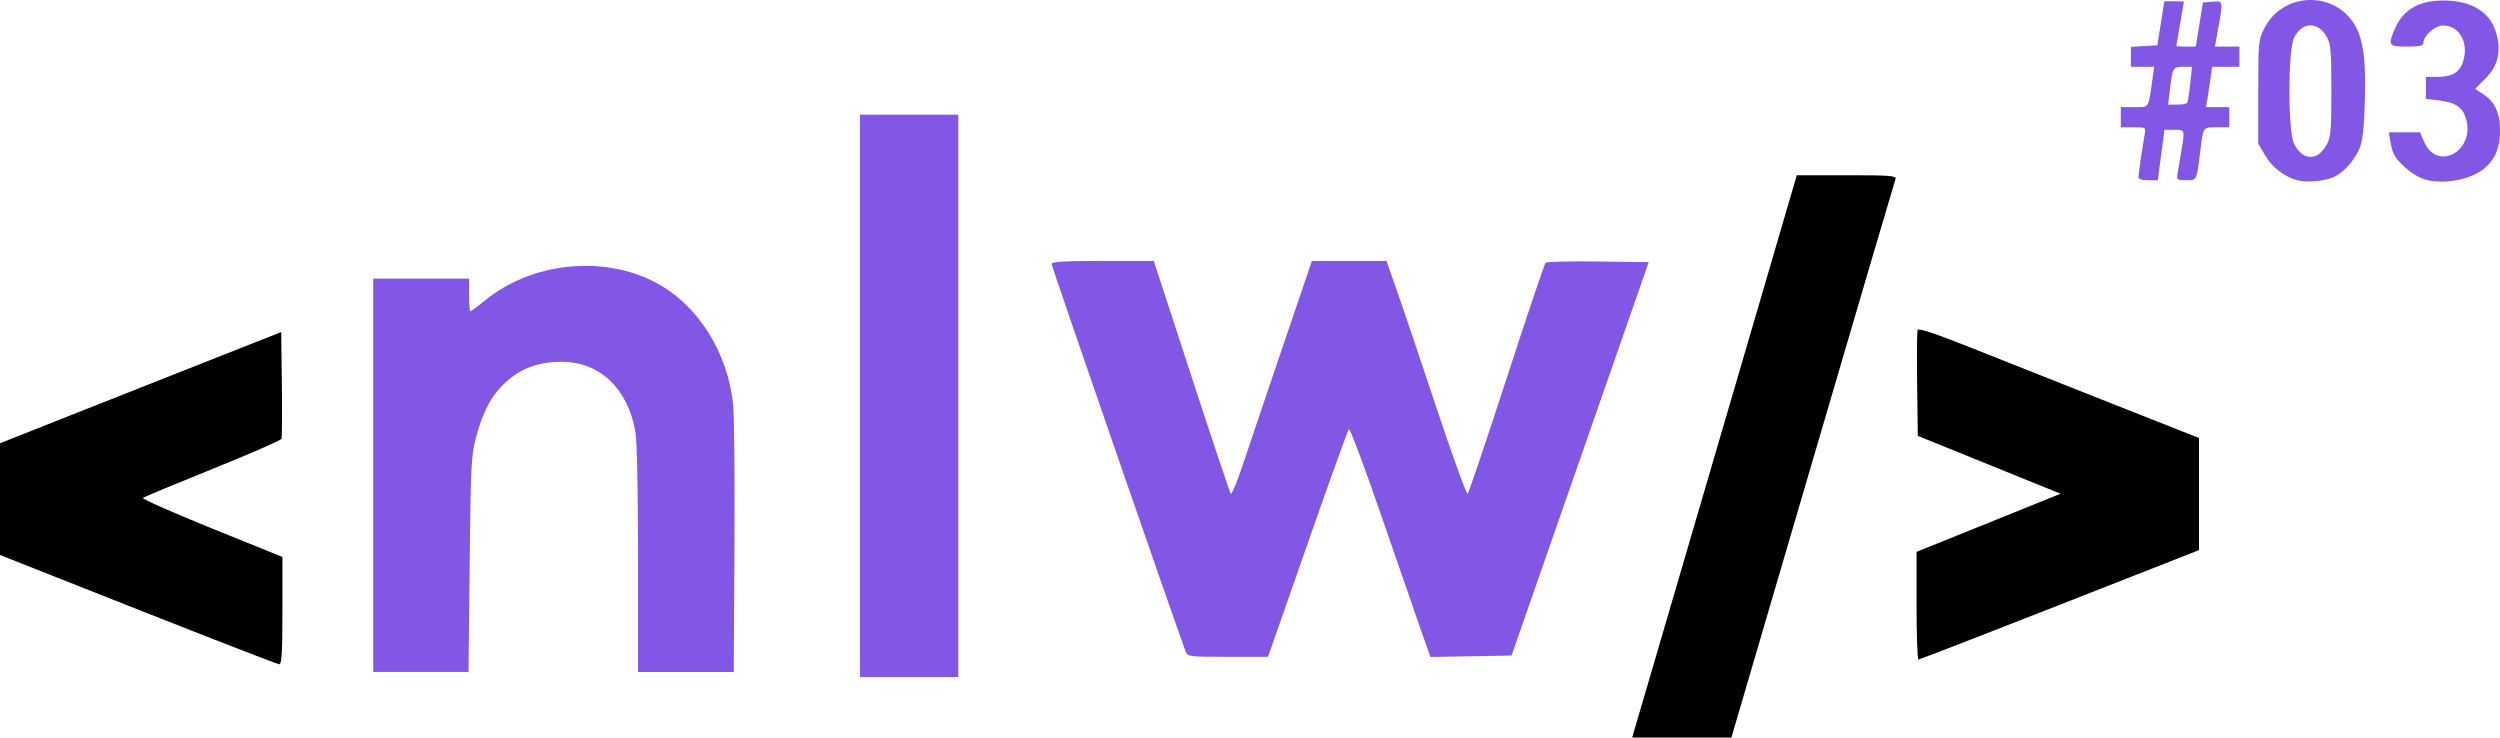
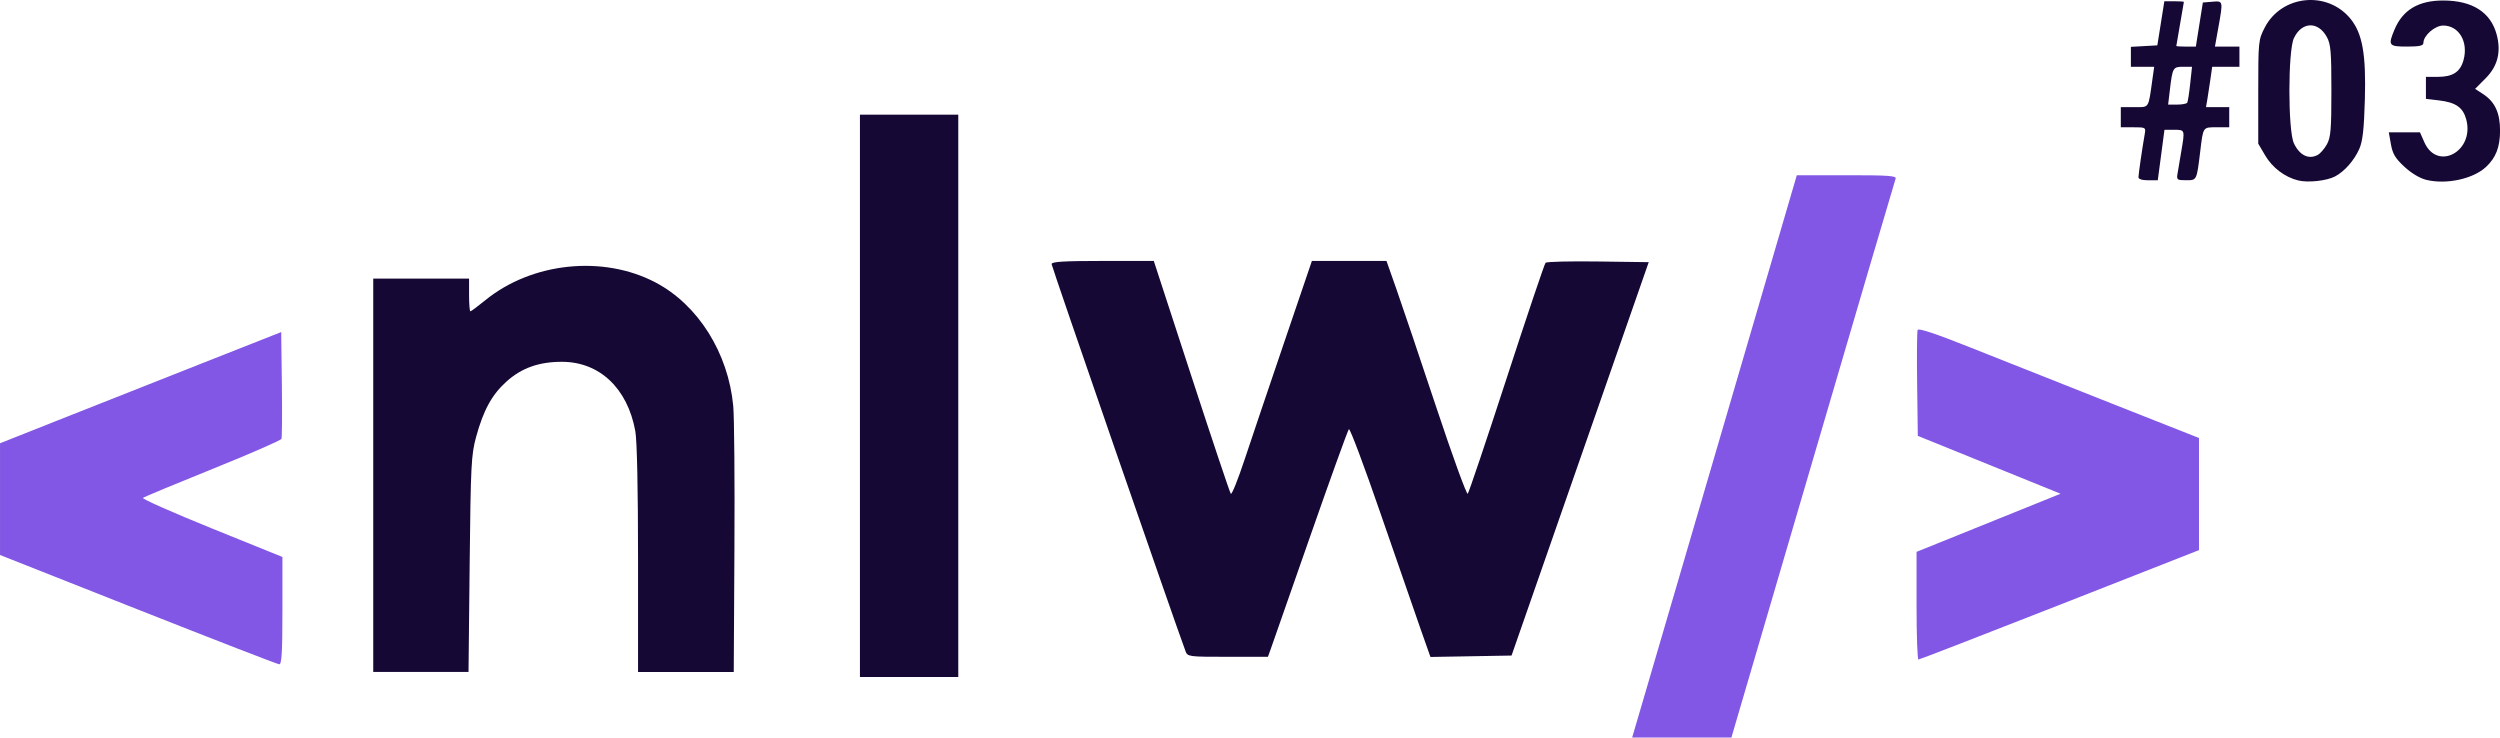
<svg xmlns="http://www.w3.org/2000/svg" id="svg8" version="1.1" viewBox="0 0 63.5 18.734" height="70.804" width="240">
  <defs id="defs2" />
  <g id="layer1">
    <g style="stroke-width:1" transform="matrix(1.000025,0,0,1.000025,-8.901615,-1.492121)" id="g843">
-       <path style="fill:#8257e5;fill-opacity:1;stroke-width:0.265" d="M 30.743,11.547 V 4.405 h 1.249 1.249 V 11.547 18.688 H 31.992 30.743 Z M 18.381,13.564 V 8.568 h 1.217 1.217 v 0.416 c 0,0.229 0.015,0.416 0.033,0.416 0.018,0 0.188,-0.127 0.378,-0.281 1.184,-0.965 2.992,-1.154 4.326,-0.452 1.079,0.567 1.847,1.788 1.973,3.137 0.026,0.281 0.04,1.916 0.03,3.634 l -0.017,3.123 H 26.322 25.107 V 15.69 c 0,-1.789 -0.026,-3.014 -0.07,-3.251 -0.199,-1.086 -0.908,-1.755 -1.861,-1.757 -0.585,-10e-4 -1.027,0.156 -1.41,0.501 -0.371,0.333 -0.587,0.728 -0.773,1.41 -0.123,0.451 -0.136,0.708 -0.163,3.228 l -0.029,2.738 h -1.21 -1.21 z m 20.632,4.468 c -0.287,-0.769 -3.402,-9.774 -3.402,-9.833 0,-0.06 0.315,-0.079 1.298,-0.079 h 1.298 l 0.956,2.93 c 0.526,1.612 0.976,2.955 1,2.984 0.025,0.03 0.182,-0.36 0.349,-0.865 0.168,-0.505 0.621,-1.848 1.008,-2.984 l 0.703,-2.066 h 0.947 0.947 l 0.254,0.721 c 0.14,0.396 0.593,1.739 1.007,2.984 0.414,1.245 0.775,2.239 0.803,2.21 0.028,-0.029 0.473,-1.351 0.989,-2.936 0.516,-1.585 0.961,-2.905 0.988,-2.932 0.027,-0.027 0.628,-0.042 1.335,-0.032 l 1.285,0.017 -1.742,4.996 -1.742,4.996 -1.03,0.018 -1.03,0.018 -0.255,-0.722 c -0.14,-0.397 -0.595,-1.71 -1.011,-2.918 -0.416,-1.208 -0.778,-2.173 -0.806,-2.146 -0.027,0.028 -0.467,1.246 -0.978,2.708 -0.51,1.462 -0.962,2.752 -1.003,2.866 l -0.075,0.208 h -1.02 c -0.999,0 -1.021,-0.003 -1.074,-0.144 z M 67.276,6.076 C 66.933,5.99 66.619,5.752 66.436,5.44 L 66.26,5.141 V 3.827 c 0,-1.284 0.004,-1.322 0.164,-1.633 0.428,-0.832 1.595,-0.949 2.184,-0.219 0.299,0.371 0.393,0.901 0.36,2.043 -0.021,0.751 -0.055,1.057 -0.139,1.251 -0.125,0.29 -0.379,0.58 -0.617,0.704 -0.215,0.113 -0.689,0.164 -0.937,0.102 z m 0.493,-0.648 c 0.068,-0.036 0.174,-0.159 0.236,-0.272 0.096,-0.175 0.113,-0.379 0.113,-1.359 0,-0.989 -0.016,-1.183 -0.115,-1.364 -0.222,-0.407 -0.636,-0.394 -0.837,0.027 -0.153,0.322 -0.153,2.352 2.44e-4,2.674 0.145,0.304 0.375,0.416 0.603,0.294 z m 2.769,0.635 C 70.369,6.023 70.159,5.899 69.976,5.731 69.741,5.514 69.674,5.402 69.63,5.157 l -0.054,-0.304 h 0.396 0.396 l 0.111,0.252 c 0.33,0.747 1.282,0.229 1.064,-0.58 C 71.46,4.22 71.277,4.092 70.848,4.042 L 70.519,4.003 V 3.723 3.444 h 0.306 c 0.376,0 0.566,-0.124 0.649,-0.426 0.128,-0.462 -0.116,-0.877 -0.516,-0.877 -0.212,0 -0.503,0.255 -0.503,0.441 0,0.071 -0.096,0.093 -0.416,0.093 -0.467,0 -0.487,-0.027 -0.318,-0.432 0.21,-0.502 0.613,-0.741 1.246,-0.738 0.735,0.003 1.197,0.299 1.349,0.864 0.118,0.44 0.026,0.806 -0.282,1.113 L 71.768,3.749 71.975,3.884 c 0.299,0.196 0.43,0.483 0.427,0.937 -0.003,0.411 -0.107,0.678 -0.355,0.91 -0.325,0.304 -0.999,0.452 -1.508,0.332 z m -7.32,-0.073 c 4.83e-4,-0.078 0.095,-0.731 0.158,-1.089 0.03,-0.173 0.025,-0.176 -0.288,-0.176 H 62.769 V 4.469 4.213 h 0.345 c 0.386,0 0.351,0.055 0.46,-0.721 l 0.043,-0.304 H 63.321 63.025 V 2.935 2.682 l 0.336,-0.019 0.336,-0.019 0.089,-0.56 0.089,-0.56 h 0.248 c 0.136,0 0.248,0.007 0.248,0.016 -4.4e-5,0.009 -0.043,0.261 -0.096,0.56 -0.053,0.299 -0.096,0.552 -0.096,0.56 -4.4e-5,0.009 0.111,0.016 0.248,0.016 h 0.248 l 0.089,-0.56 0.089,-0.56 0.24,-0.02 c 0.279,-0.023 0.277,-0.031 0.15,0.676 l -0.083,0.464 h 0.311 0.311 v 0.256 0.256 H 65.435 65.09 l -0.043,0.304 C 65.024,3.659 64.988,3.89 64.969,4.005 l -0.036,0.208 h 0.295 0.295 V 4.469 4.725 h -0.319 c -0.354,0 -0.341,-0.019 -0.417,0.608 -0.091,0.748 -0.085,0.737 -0.358,0.737 -0.234,0 -0.246,-0.009 -0.218,-0.176 0.016,-0.097 0.059,-0.347 0.094,-0.556 0.094,-0.553 0.096,-0.549 -0.181,-0.549 h -0.246 l -0.085,0.641 -0.085,0.641 h -0.246 c -0.154,0 -0.246,-0.03 -0.245,-0.08 z M 64.456,4.101 c 0.016,-0.026 0.05,-0.243 0.075,-0.48 L 64.578,3.188 h -0.227 c -0.256,0 -0.269,0.022 -0.336,0.592 L 63.971,4.149 h 0.228 c 0.125,0 0.241,-0.022 0.257,-0.048 z" id="path919" />
-       <path style="fill:#000000;fill-opacity:1;stroke-width:0.265" d="m 50.691,19.089 c 0.184,-0.625 1.124,-3.839 2.091,-7.141 l 1.757,-6.004 1.272,-9.92e-4 c 1.06,-7.12e-4 1.266,0.014 1.238,0.088 -0.019,0.049 -0.965,3.263 -2.102,7.142 L 52.878,20.226 H 51.617 50.357 Z M 12.408,16.976 8.901,15.589 V 14.17 12.751 l 1.553,-0.616 c 0.854,-0.339 2.461,-0.974 3.571,-1.412 l 2.018,-0.796 0.017,1.32 c 0.009,0.726 0.005,1.352 -0.01,1.391 -0.015,0.039 -0.801,0.382 -1.747,0.763 -0.946,0.381 -1.743,0.713 -1.771,0.738 -0.028,0.025 0.757,0.373 1.745,0.773 l 1.797,0.727 v 1.364 c 0,1.05 -0.018,1.364 -0.08,1.362 -0.044,-0.001 -1.658,-0.627 -3.587,-1.39 z M 57.581,16.874 V 15.509 l 1.829,-0.738 1.829,-0.738 -1.813,-0.735 -1.813,-0.735 -0.017,-1.306 c -0.01,-0.719 -0.004,-1.341 0.012,-1.384 0.02,-0.053 0.454,0.092 1.362,0.454 0.733,0.292 2.334,0.927 3.559,1.411 l 2.226,0.879 v 1.424 1.424 l -3.539,1.39 c -1.946,0.764 -3.56,1.389 -3.587,1.389 -0.026,-7.22e-4 -0.048,-0.616 -0.048,-1.367 z" id="path917" />
+       <path style="fill:#160835;fill-opacity:1;stroke-width:0.265" d="M 30.743,11.547 V 4.405 h 1.249 1.249 V 11.547 18.688 H 31.992 30.743 Z M 18.381,13.564 V 8.568 h 1.217 1.217 v 0.416 c 0,0.229 0.015,0.416 0.033,0.416 0.018,0 0.188,-0.127 0.378,-0.281 1.184,-0.965 2.992,-1.154 4.326,-0.452 1.079,0.567 1.847,1.788 1.973,3.137 0.026,0.281 0.04,1.916 0.03,3.634 l -0.017,3.123 H 26.322 25.107 V 15.69 c 0,-1.789 -0.026,-3.014 -0.07,-3.251 -0.199,-1.086 -0.908,-1.755 -1.861,-1.757 -0.585,-10e-4 -1.027,0.156 -1.41,0.501 -0.371,0.333 -0.587,0.728 -0.773,1.41 -0.123,0.451 -0.136,0.708 -0.163,3.228 l -0.029,2.738 h -1.21 -1.21 z m 20.632,4.468 c -0.287,-0.769 -3.402,-9.774 -3.402,-9.833 0,-0.06 0.315,-0.079 1.298,-0.079 h 1.298 l 0.956,2.93 c 0.526,1.612 0.976,2.955 1,2.984 0.025,0.03 0.182,-0.36 0.349,-0.865 0.168,-0.505 0.621,-1.848 1.008,-2.984 l 0.703,-2.066 h 0.947 0.947 l 0.254,0.721 c 0.14,0.396 0.593,1.739 1.007,2.984 0.414,1.245 0.775,2.239 0.803,2.21 0.028,-0.029 0.473,-1.351 0.989,-2.936 0.516,-1.585 0.961,-2.905 0.988,-2.932 0.027,-0.027 0.628,-0.042 1.335,-0.032 l 1.285,0.017 -1.742,4.996 -1.742,4.996 -1.03,0.018 -1.03,0.018 -0.255,-0.722 c -0.14,-0.397 -0.595,-1.71 -1.011,-2.918 -0.416,-1.208 -0.778,-2.173 -0.806,-2.146 -0.027,0.028 -0.467,1.246 -0.978,2.708 -0.51,1.462 -0.962,2.752 -1.003,2.866 l -0.075,0.208 h -1.02 c -0.999,0 -1.021,-0.003 -1.074,-0.144 z M 67.276,6.076 C 66.933,5.99 66.619,5.752 66.436,5.44 L 66.26,5.141 V 3.827 c 0,-1.284 0.004,-1.322 0.164,-1.633 0.428,-0.832 1.595,-0.949 2.184,-0.219 0.299,0.371 0.393,0.901 0.36,2.043 -0.021,0.751 -0.055,1.057 -0.139,1.251 -0.125,0.29 -0.379,0.58 -0.617,0.704 -0.215,0.113 -0.689,0.164 -0.937,0.102 z m 0.493,-0.648 c 0.068,-0.036 0.174,-0.159 0.236,-0.272 0.096,-0.175 0.113,-0.379 0.113,-1.359 0,-0.989 -0.016,-1.183 -0.115,-1.364 -0.222,-0.407 -0.636,-0.394 -0.837,0.027 -0.153,0.322 -0.153,2.352 2.44e-4,2.674 0.145,0.304 0.375,0.416 0.603,0.294 z m 2.769,0.635 C 70.369,6.023 70.159,5.899 69.976,5.731 69.741,5.514 69.674,5.402 69.63,5.157 l -0.054,-0.304 h 0.396 0.396 l 0.111,0.252 c 0.33,0.747 1.282,0.229 1.064,-0.58 C 71.46,4.22 71.277,4.092 70.848,4.042 L 70.519,4.003 V 3.723 3.444 h 0.306 c 0.376,0 0.566,-0.124 0.649,-0.426 0.128,-0.462 -0.116,-0.877 -0.516,-0.877 -0.212,0 -0.503,0.255 -0.503,0.441 0,0.071 -0.096,0.093 -0.416,0.093 -0.467,0 -0.487,-0.027 -0.318,-0.432 0.21,-0.502 0.613,-0.741 1.246,-0.738 0.735,0.003 1.197,0.299 1.349,0.864 0.118,0.44 0.026,0.806 -0.282,1.113 L 71.768,3.749 71.975,3.884 c 0.299,0.196 0.43,0.483 0.427,0.937 -0.003,0.411 -0.107,0.678 -0.355,0.91 -0.325,0.304 -0.999,0.452 -1.508,0.332 z m -7.32,-0.073 c 4.83e-4,-0.078 0.095,-0.731 0.158,-1.089 0.03,-0.173 0.025,-0.176 -0.288,-0.176 H 62.769 V 4.469 4.213 h 0.345 c 0.386,0 0.351,0.055 0.46,-0.721 l 0.043,-0.304 H 63.321 63.025 V 2.935 2.682 l 0.336,-0.019 0.336,-0.019 0.089,-0.56 0.089,-0.56 h 0.248 c 0.136,0 0.248,0.007 0.248,0.016 -4.4e-5,0.009 -0.043,0.261 -0.096,0.56 -0.053,0.299 -0.096,0.552 -0.096,0.56 -4.4e-5,0.009 0.111,0.016 0.248,0.016 h 0.248 l 0.089,-0.56 0.089,-0.56 0.24,-0.02 c 0.279,-0.023 0.277,-0.031 0.15,0.676 l -0.083,0.464 h 0.311 0.311 v 0.256 0.256 H 65.435 65.09 l -0.043,0.304 C 65.024,3.659 64.988,3.89 64.969,4.005 l -0.036,0.208 h 0.295 0.295 V 4.469 4.725 h -0.319 c -0.354,0 -0.341,-0.019 -0.417,0.608 -0.091,0.748 -0.085,0.737 -0.358,0.737 -0.234,0 -0.246,-0.009 -0.218,-0.176 0.016,-0.097 0.059,-0.347 0.094,-0.556 0.094,-0.553 0.096,-0.549 -0.181,-0.549 h -0.246 l -0.085,0.641 -0.085,0.641 h -0.246 c -0.154,0 -0.246,-0.03 -0.245,-0.08 z M 64.456,4.101 c 0.016,-0.026 0.05,-0.243 0.075,-0.48 L 64.578,3.188 h -0.227 c -0.256,0 -0.269,0.022 -0.336,0.592 L 63.971,4.149 h 0.228 c 0.125,0 0.241,-0.022 0.257,-0.048 z" id="path919" />
+       <path style="fill:#8257e5;fill-opacity:1;stroke-width:0.265" d="m 50.691,19.089 c 0.184,-0.625 1.124,-3.839 2.091,-7.141 l 1.757,-6.004 1.272,-9.92e-4 c 1.06,-7.12e-4 1.266,0.014 1.238,0.088 -0.019,0.049 -0.965,3.263 -2.102,7.142 L 52.878,20.226 H 51.617 50.357 Z M 12.408,16.976 8.901,15.589 V 14.17 12.751 l 1.553,-0.616 c 0.854,-0.339 2.461,-0.974 3.571,-1.412 l 2.018,-0.796 0.017,1.32 c 0.009,0.726 0.005,1.352 -0.01,1.391 -0.015,0.039 -0.801,0.382 -1.747,0.763 -0.946,0.381 -1.743,0.713 -1.771,0.738 -0.028,0.025 0.757,0.373 1.745,0.773 l 1.797,0.727 v 1.364 c 0,1.05 -0.018,1.364 -0.08,1.362 -0.044,-0.001 -1.658,-0.627 -3.587,-1.39 z M 57.581,16.874 V 15.509 l 1.829,-0.738 1.829,-0.738 -1.813,-0.735 -1.813,-0.735 -0.017,-1.306 c -0.01,-0.719 -0.004,-1.341 0.012,-1.384 0.02,-0.053 0.454,0.092 1.362,0.454 0.733,0.292 2.334,0.927 3.559,1.411 l 2.226,0.879 v 1.424 1.424 l -3.539,1.39 c -1.946,0.764 -3.56,1.389 -3.587,1.389 -0.026,-7.22e-4 -0.048,-0.616 -0.048,-1.367 z" id="path917" />
    </g>
  </g>
</svg>
